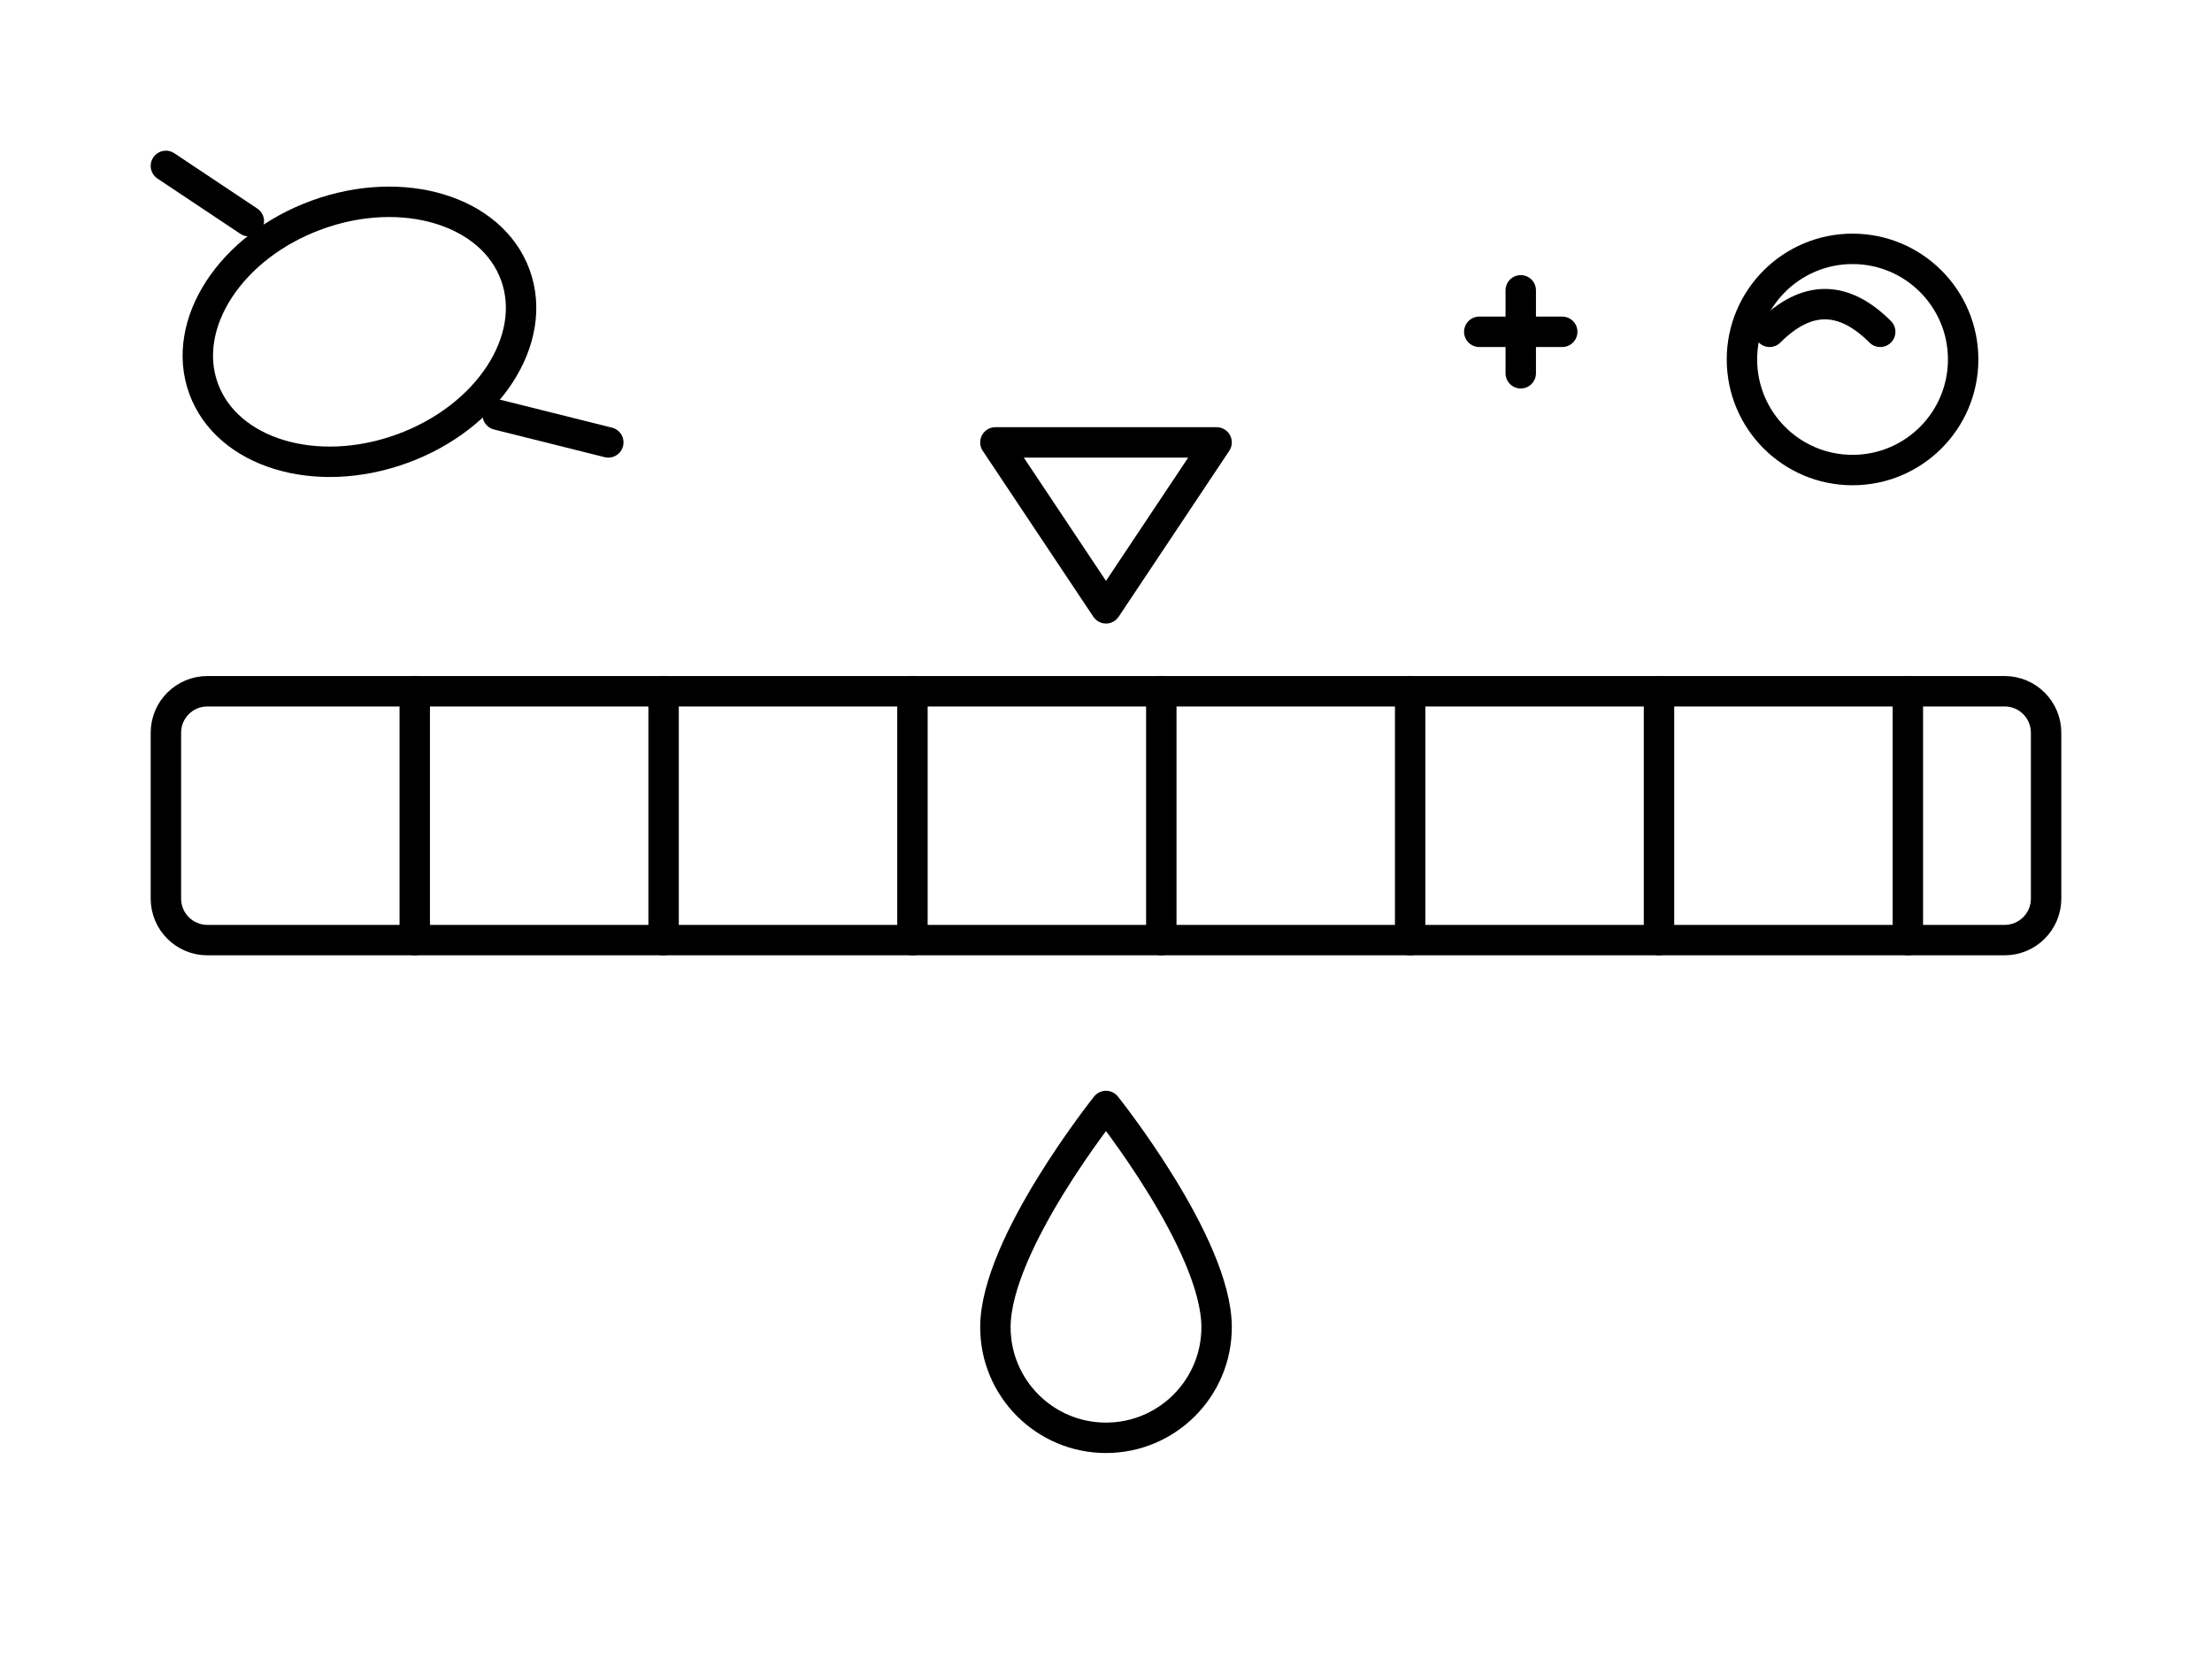
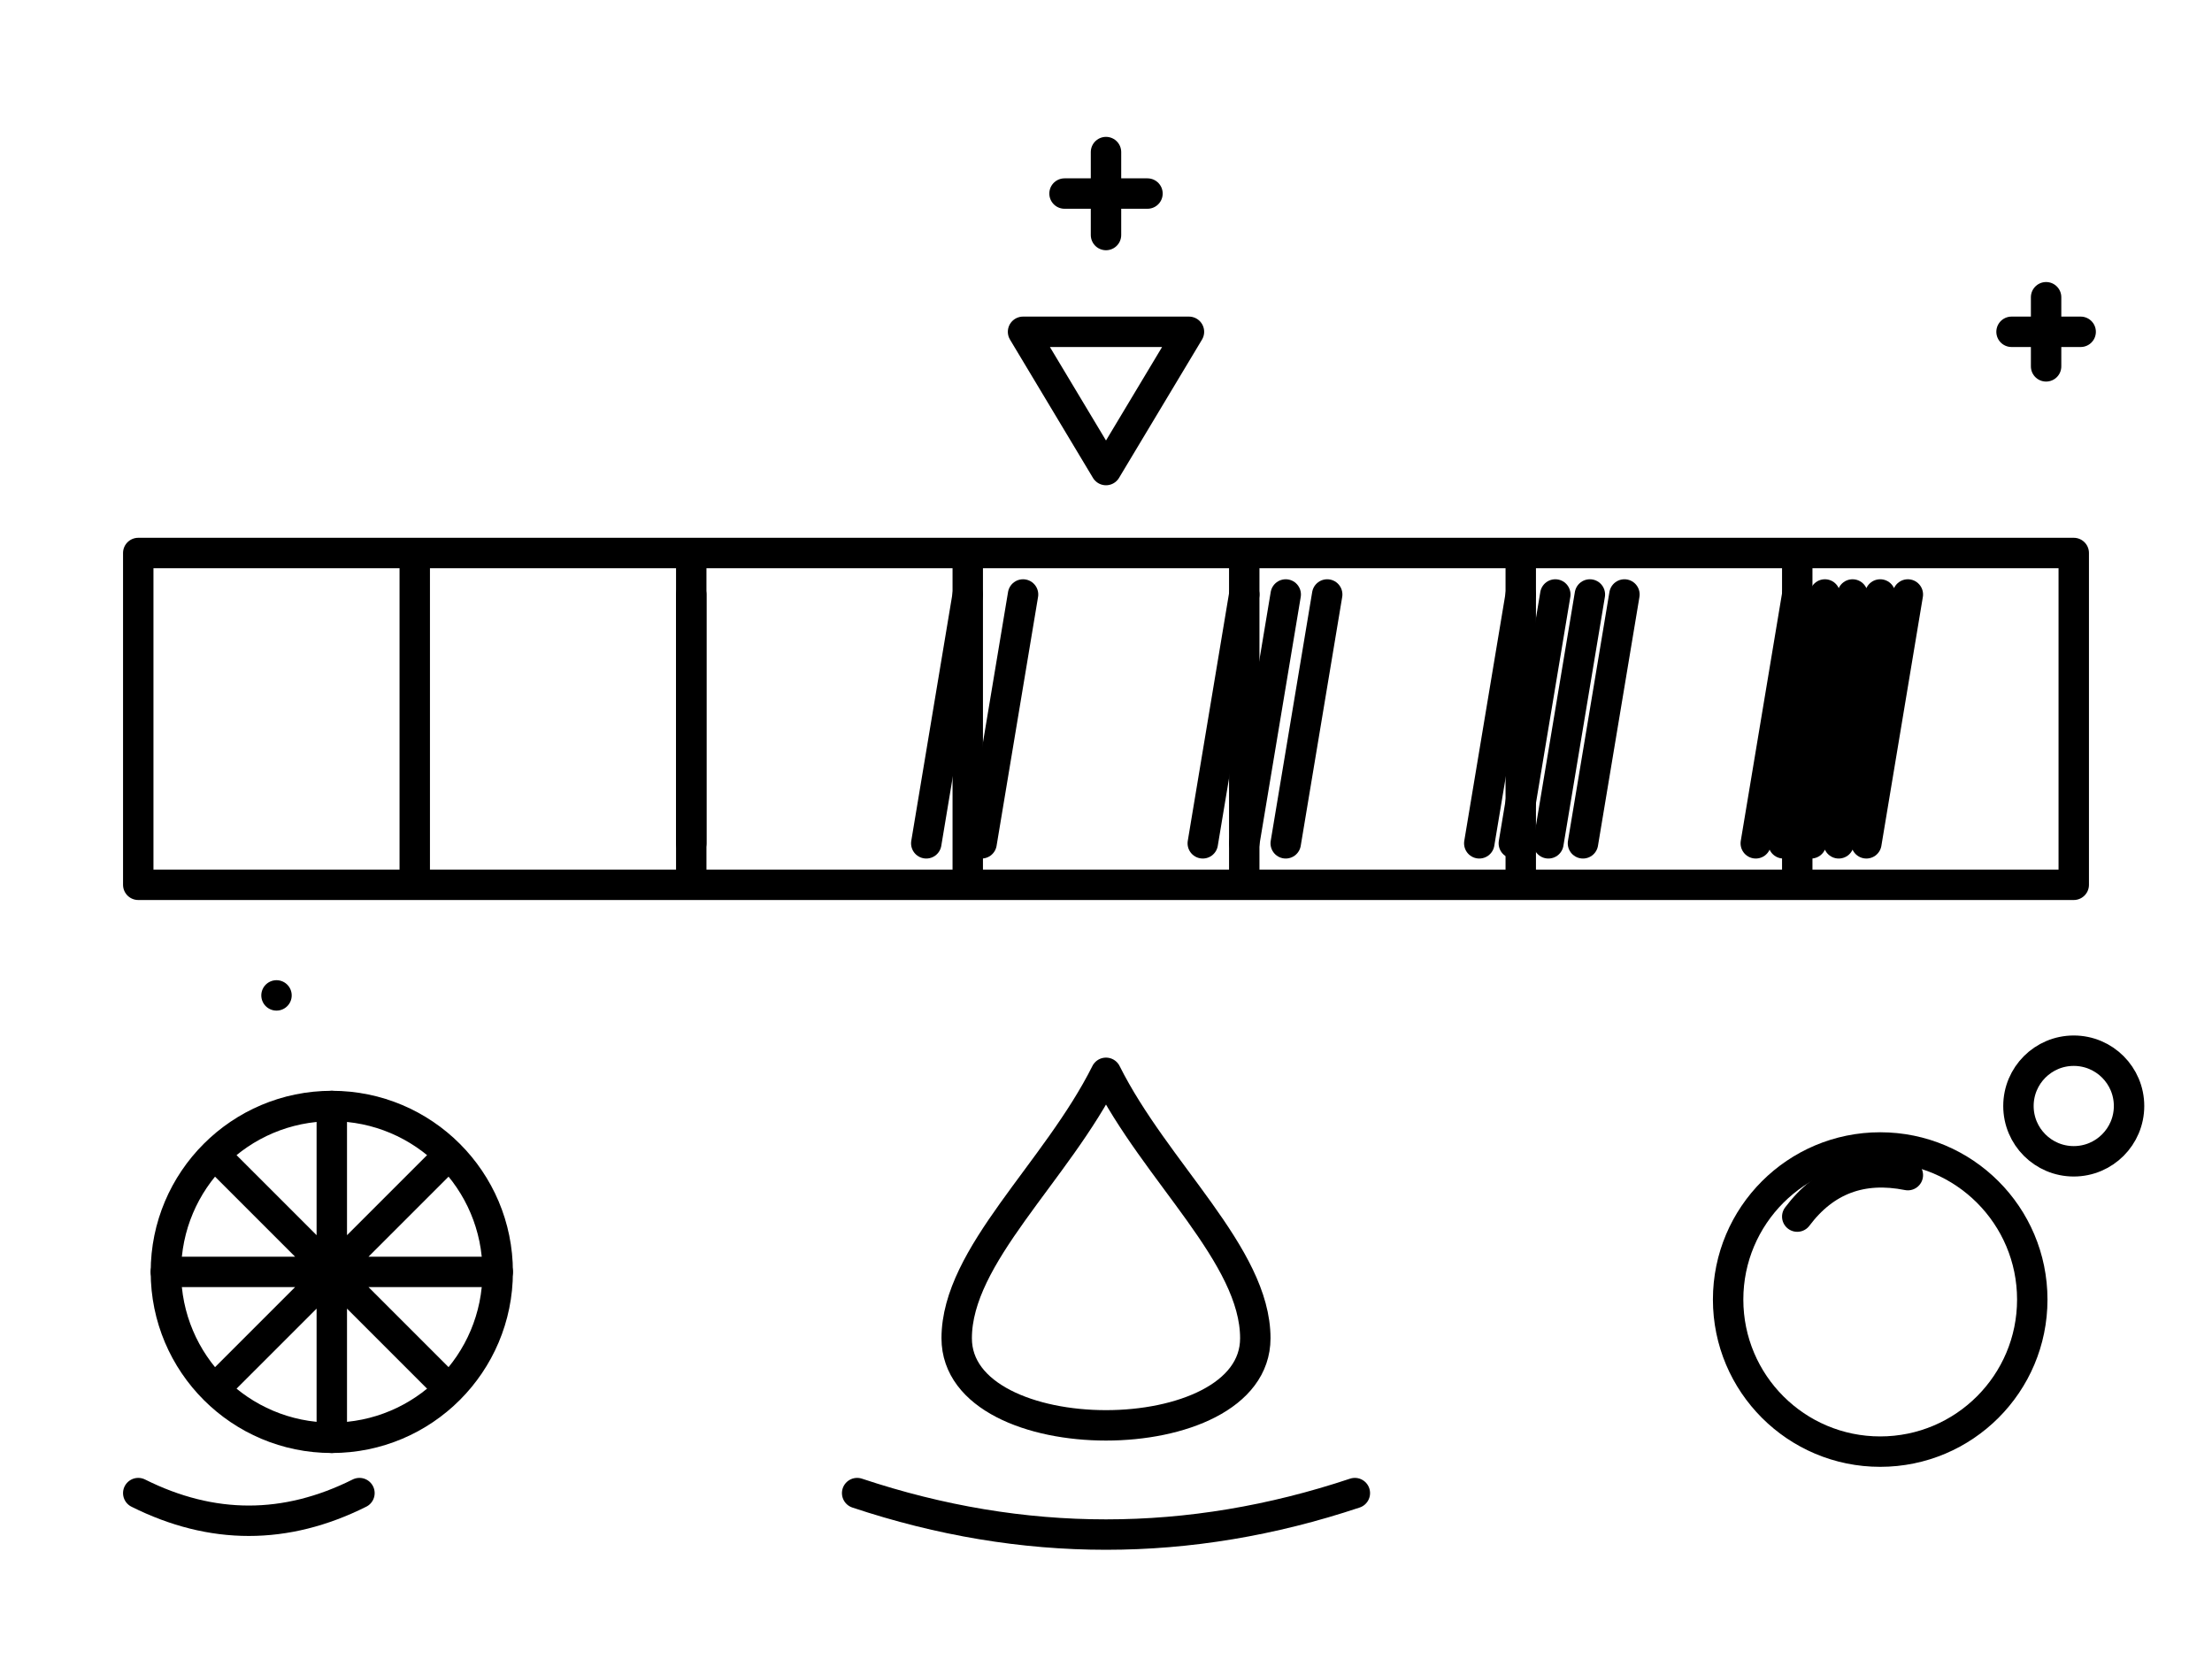
<svg xmlns="http://www.w3.org/2000/svg" viewBox="0 0 160 120" fill="none" stroke="#000" stroke-width="2.2" stroke-linecap="round" stroke-linejoin="round">
-   <rect x="12" y="50" width="136" height="18" rx="3" />
-   <path d="M30 50v18M48 50v18M66 50v18M84 50v18M102 50v18M120 50v18M138 50v18" />
-   <path d="M80 44L72 32H88Z" />
-   <path d="M80 80C80 80 72 90 72 96a8 8 0 0 0 16 0C88 90 80 80 80 80Z" />
-   <ellipse cx="26" cy="24" rx="12" ry="9" transform="rotate(-20 26 24)" />
-   <path d="M18 16l-6-4M36 30l8 2" />
-   <circle cx="134" cy="26" r="8" />
-   <path d="M128 24q4-4 8 0" />
-   <path d="M110 21V27M107 24H113" />
+   <path d="M10 40h140v24h-140zM30 40v24M50 40v24M70 40v24M90 40v24M110 40v24M130 40v24" />
+   <path d="M50 43l0 18" />
+   <path d="M70 43l-3 18M74 43l-3 18" />
+   <path d="M90 43l-3 18M93 43l-3 18M96 43l-3 18" />
+   <path d="M110 43l-3 18M112.5 43l-3 18M115 43l-3 18M117.5 43l-3 18" />
+   <path d="M130 43l-3 18M132 43l-3 18M134 43l-3 18M136 43l-3 18M138 43l-3 18" />
+   <path d="M74 24h12l-6 10z" />
+   <circle cx="24" cy="92" r="12" />
+   <path d="M24 80v24M12 92h24M16 84l16 16M32 84l-16 16" />
+   <path d="M80 77.6C76.4 84.8 69.2 90.8 69.2 96.8C69.2 105.2 90.8 105.2 90.8 96.8C90.8 90.8 83.6 84.8 80 77.6Z" />
+   <circle cx="136" cy="94" r="11" />
+   <path d="M130 88q3 -4 8 -3" />
+   <circle cx="150" cy="80" r="4" />
+   <path d="M20 72q-4 6 0 0" />
+   <path d="M80 11V17M77 14H83" />
+   <path d="M148 21.5V26.5M145.5 24H150.5" />
+   <path d="M10 108q8 4 16 0" />
+   <path d="M62 108q18 6 36 0" />
</svg>
